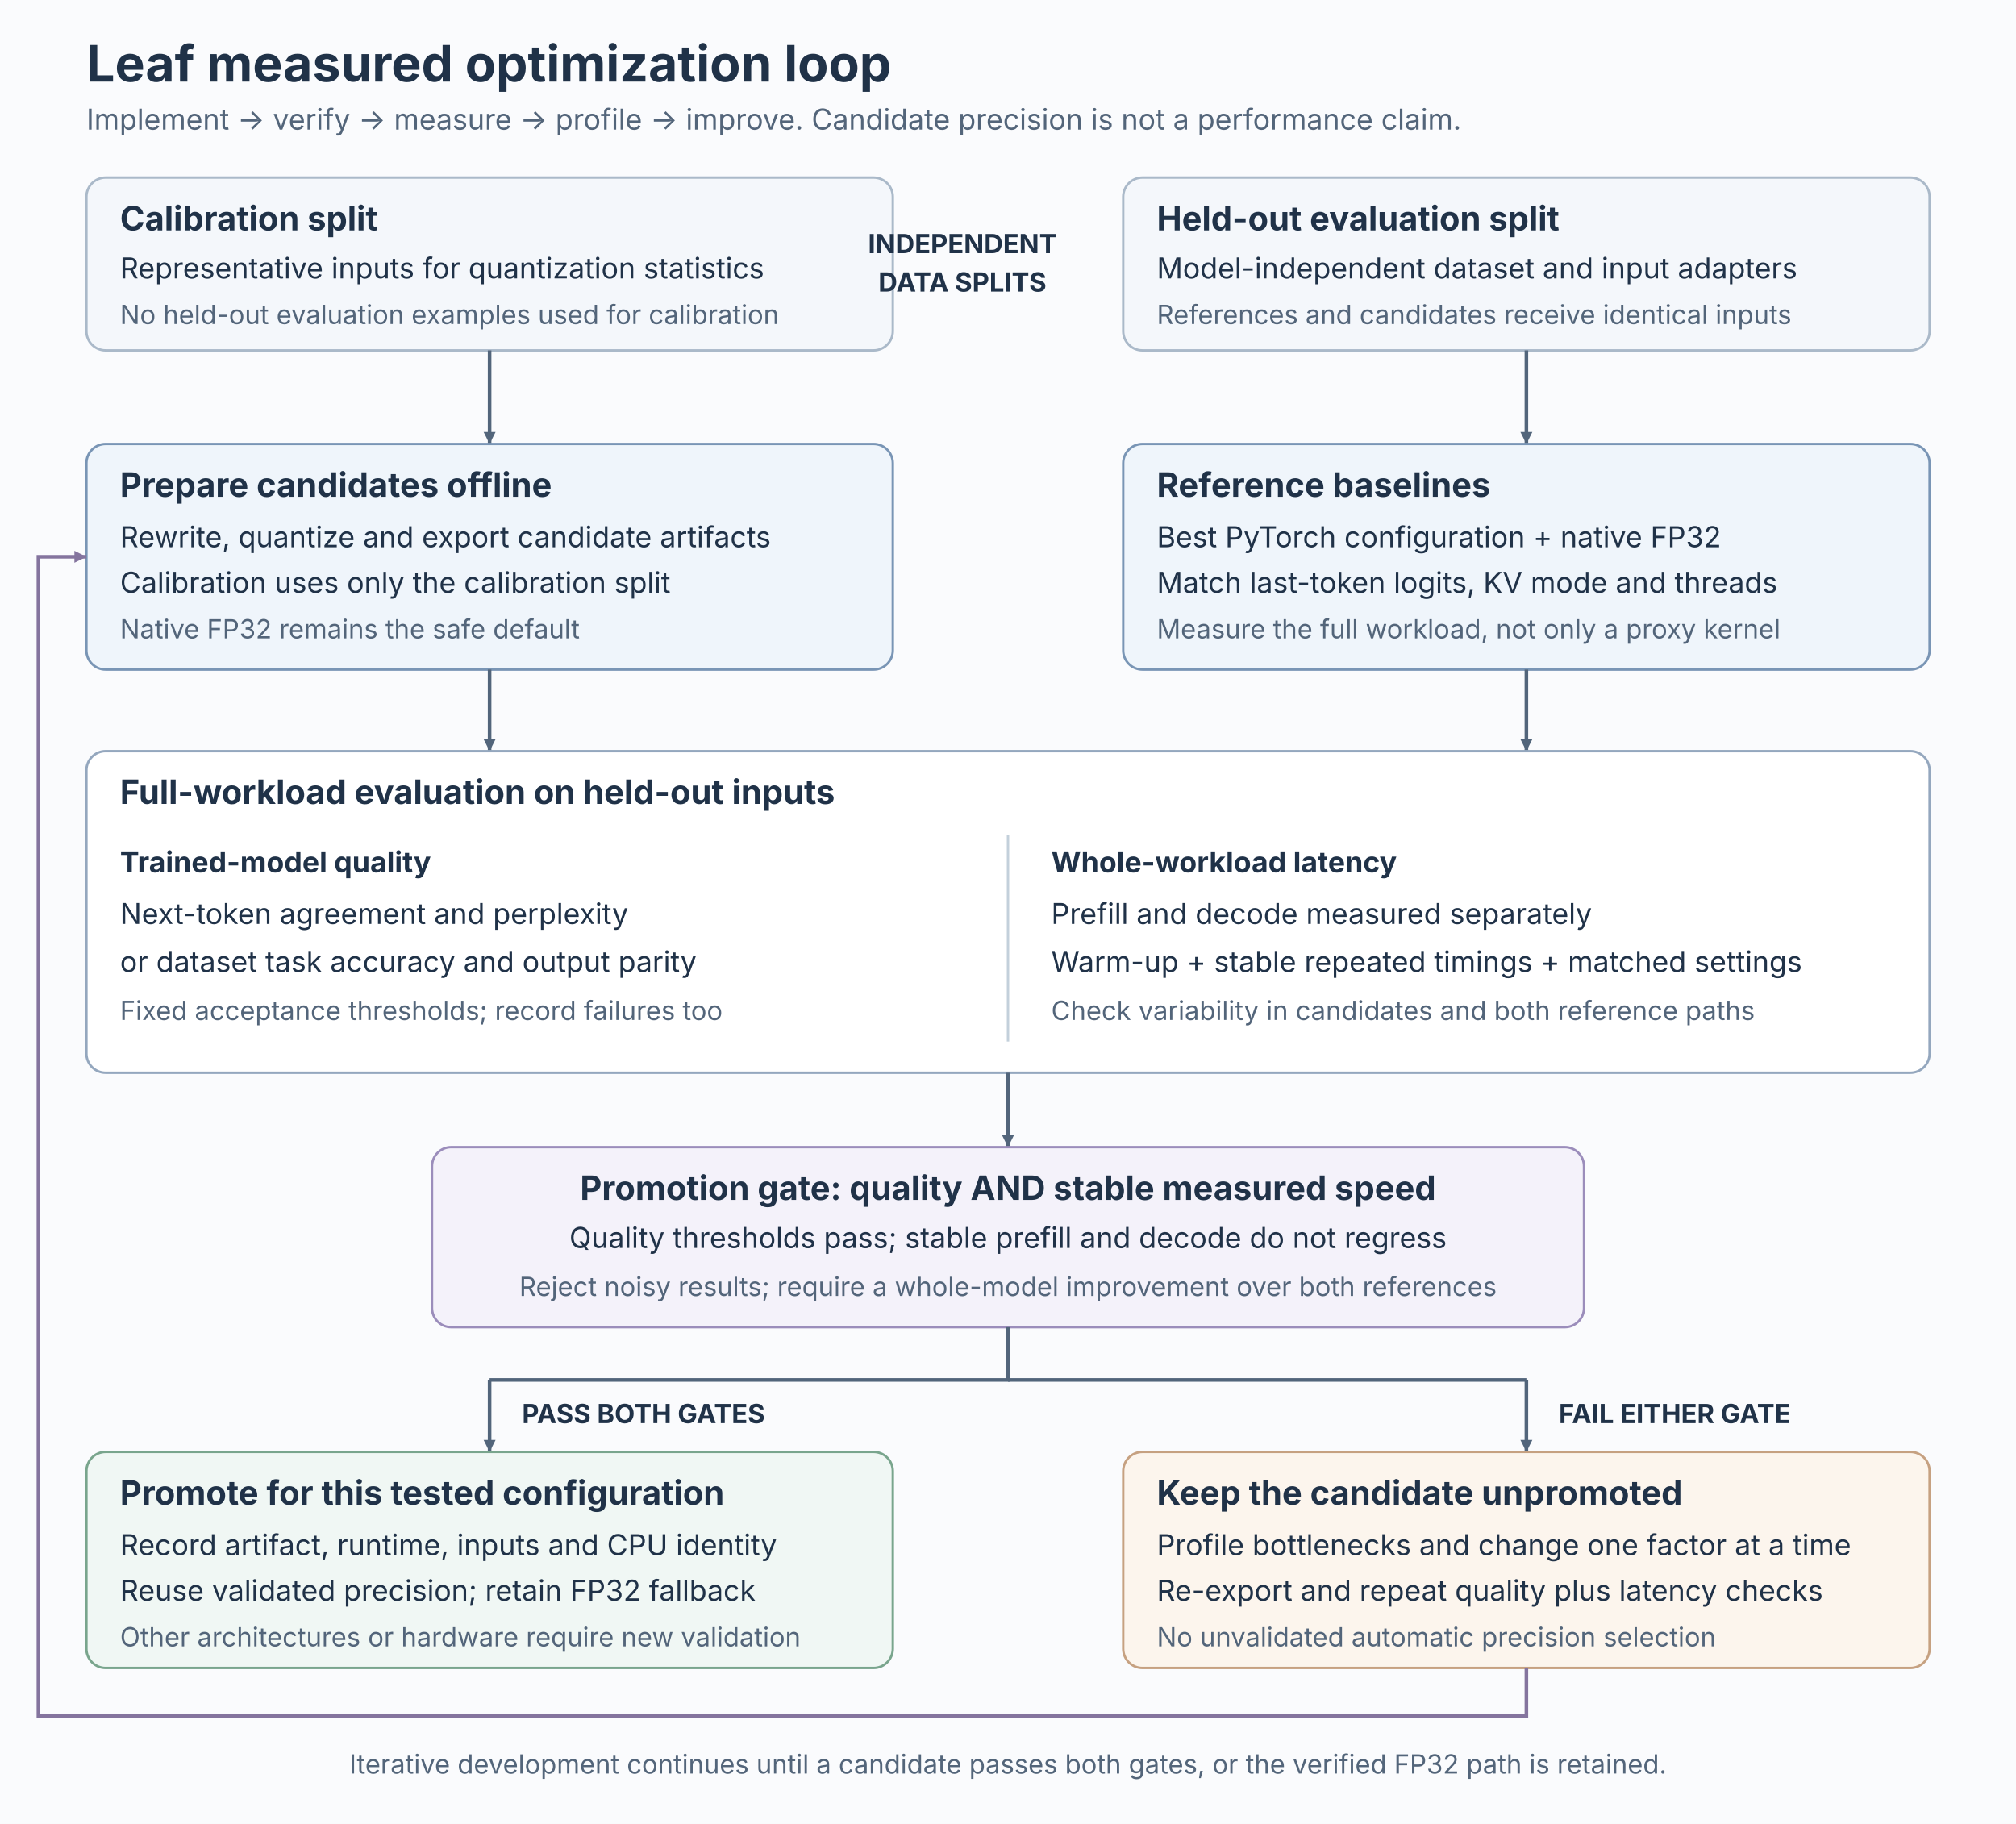
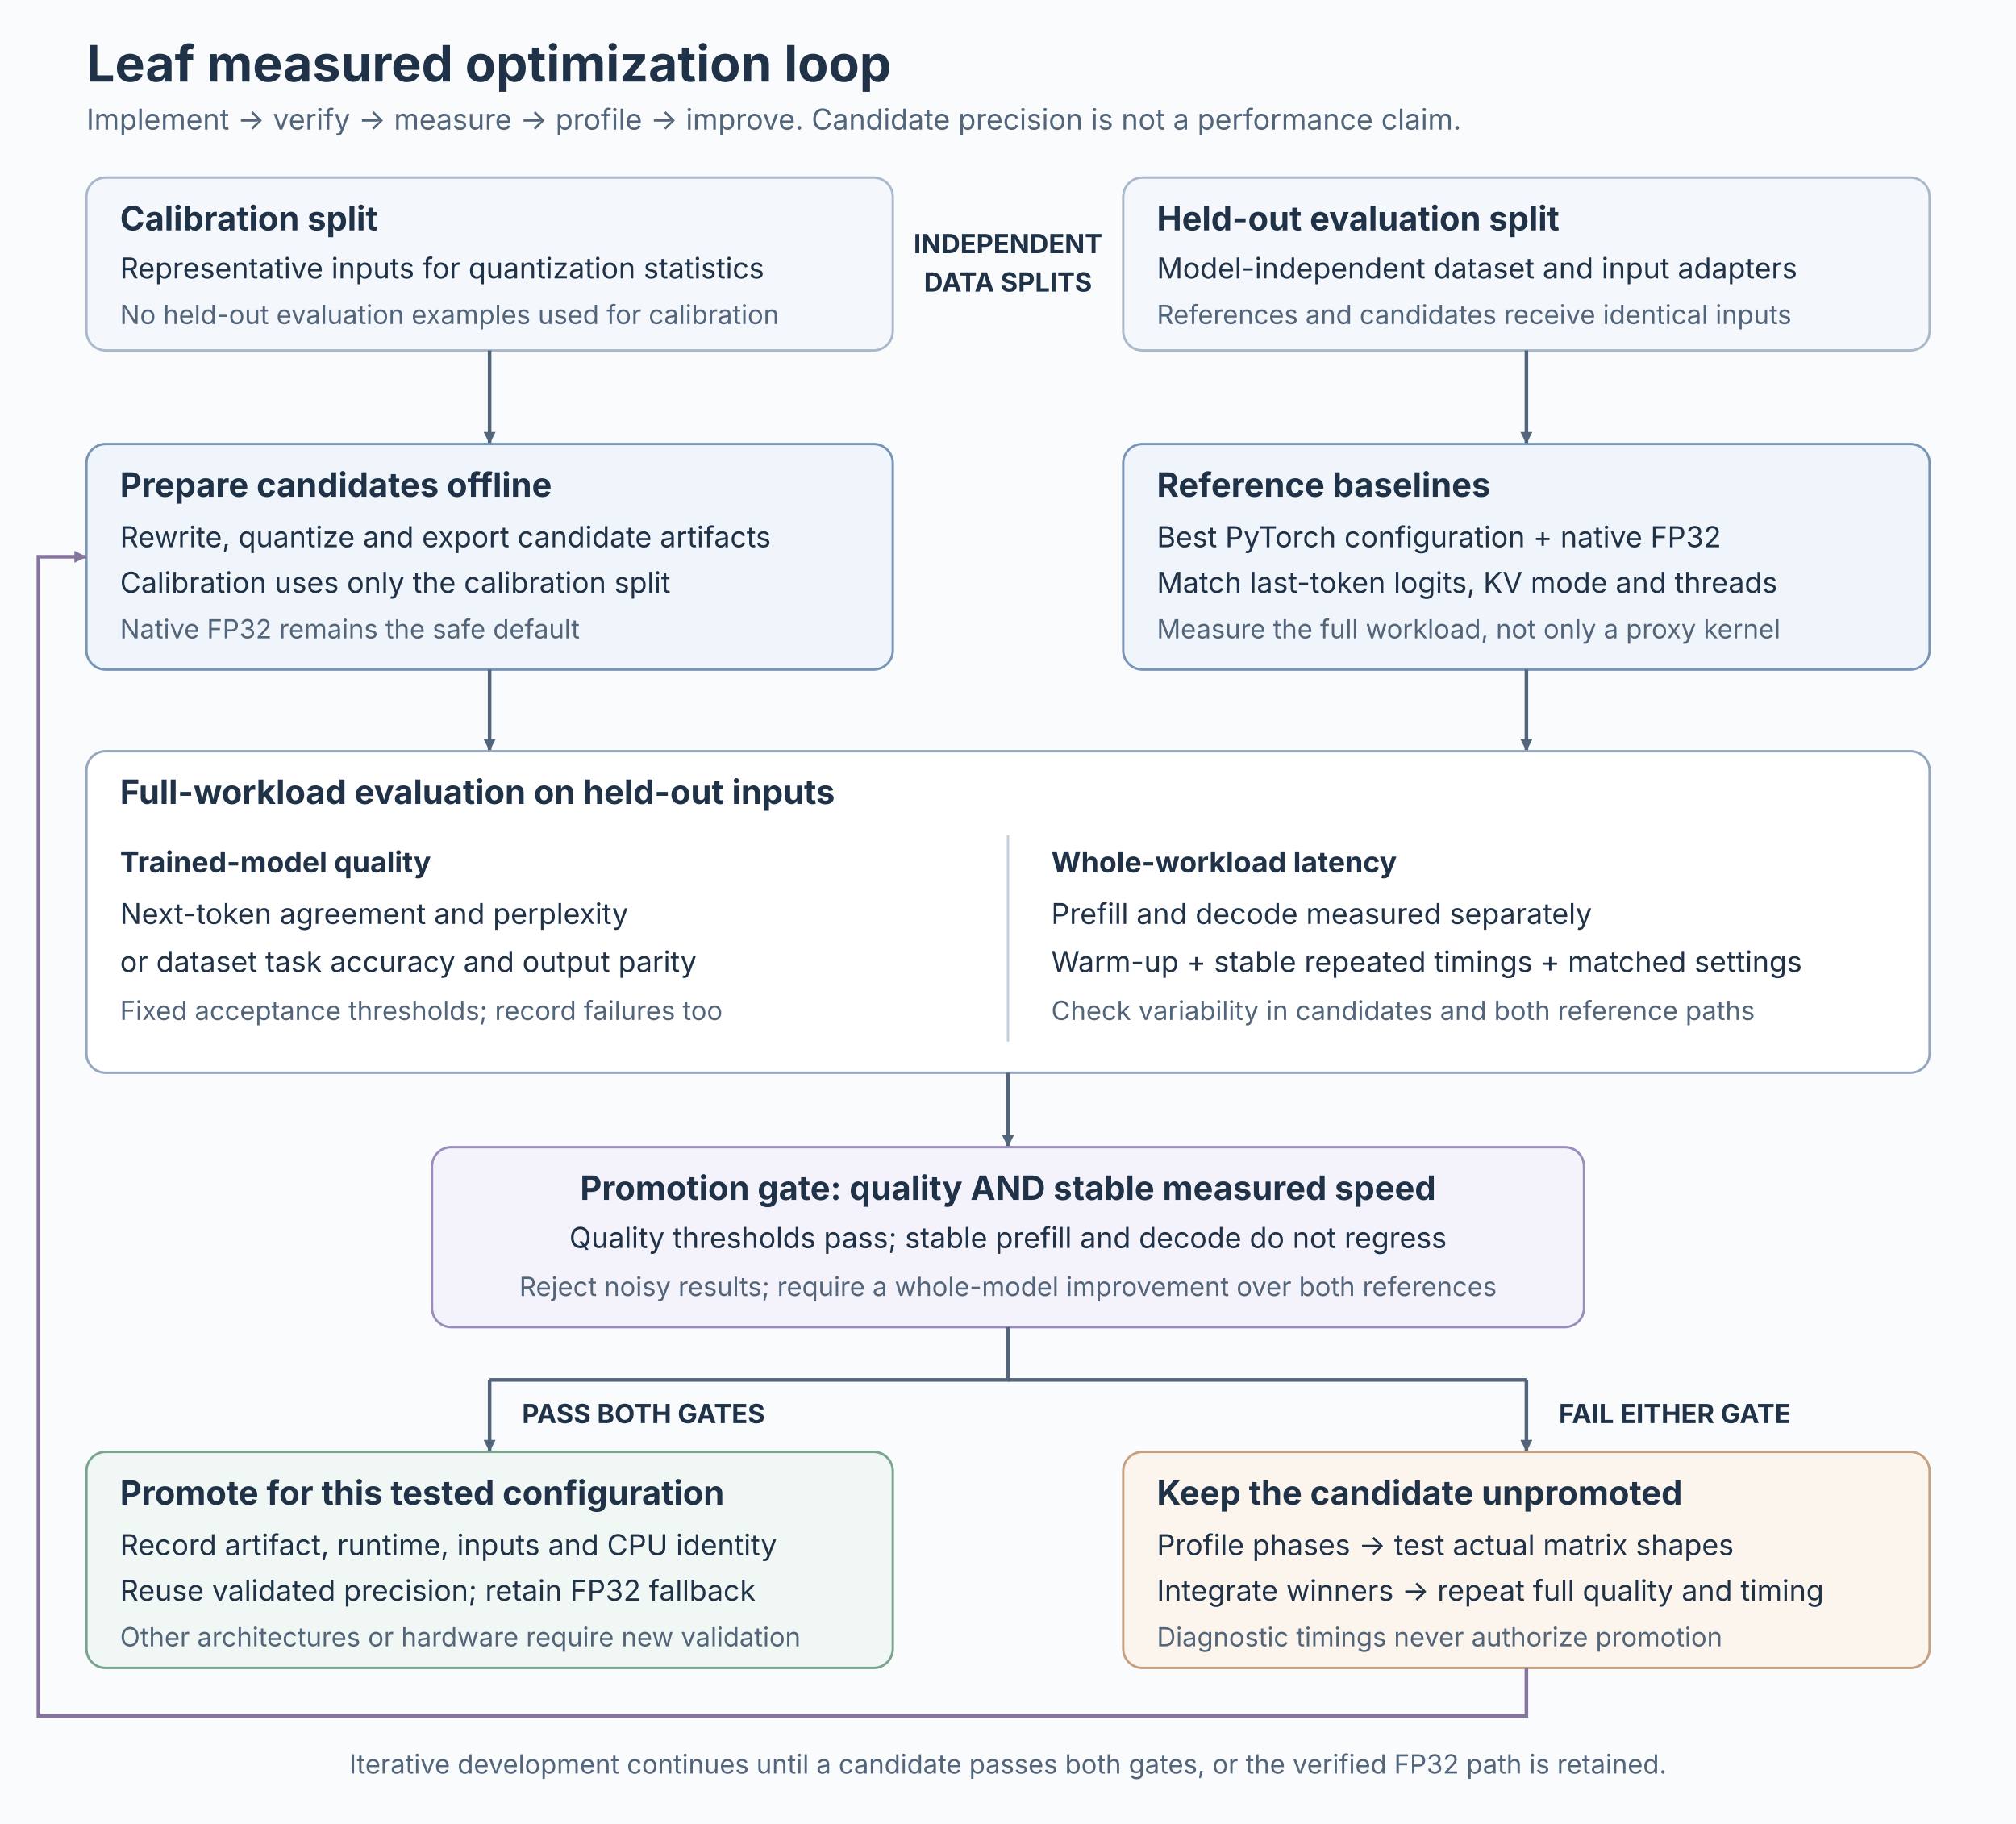
<svg xmlns="http://www.w3.org/2000/svg" width="1680" height="1520" viewBox="0 0 1680 1520" role="img" aria-labelledby="optimization-title optimization-desc">
  <defs>
    <marker id="arrow" markerWidth="12" markerHeight="12" refX="10" refY="6" orient="auto" markerUnits="userSpaceOnUse">
      <path d="M 0 1 L 10 6 L 0 11 Z" fill="#52657b" />
    </marker>
    <marker id="loop-arrow" markerWidth="12" markerHeight="12" refX="10" refY="6" orient="auto" markerUnits="userSpaceOnUse">
      <path d="M 0 1 L 10 6 L 0 11 Z" fill="#84749e" />
    </marker>
    <style>
      text { font-family: Inter, "Segoe UI", Arial, sans-serif; fill: #203248; }
      .title { font-size: 42px; font-weight: 700; }
      .subtitle { font-size: 24px; fill: #53657a; }
      .heading { font-size: 28px; font-weight: 650; }
      .body { font-size: 24px; }
      .note { font-size: 22px; fill: #53657a; }
      .tag { font-size: 22px; font-weight: 700; }
      .source { fill: #f4f7fb; stroke: #aab9c9; stroke-width: 2; }
      .prepare { fill: #eff5fb; stroke: #7995b5; stroke-width: 2; }
      .evaluate { fill: #ffffff; stroke: #94a7be; stroke-width: 2; }
      .gate { fill: #f4f2fa; stroke: #9b8dbb; stroke-width: 2; }
      .accepted { fill: #f0f7f4; stroke: #79a58d; stroke-width: 2; }
      .rejected { fill: #fcf5ed; stroke: #c6a181; stroke-width: 2; }
      .flow { fill: none; stroke: #52657b; stroke-width: 3; marker-end: url(#arrow); }
      .branch { fill: none; stroke: #52657b; stroke-width: 3; }
      .loop { fill: none; stroke: #84749e; stroke-width: 3; marker-end: url(#loop-arrow); }
      .divider { stroke: #c3d0db; stroke-width: 2; }
    </style>
  </defs>
  <rect width="1680" height="1520" fill="#fafbfd" />
  <text x="72" y="68" class="title">Leaf measured optimization loop</text>
  <text x="72" y="108" class="subtitle">Implement → verify → measure → profile → improve. Candidate precision is not a performance claim.</text>
  <rect x="72" y="148" width="672" height="144" rx="16" class="source" />
  <text x="100" y="192" class="heading">Calibration split</text>
  <text x="100" y="232" class="body">Representative inputs for quantization statistics</text>
  <text x="100" y="270" class="note">No held-out evaluation examples used for calibration</text>
  <rect x="936" y="148" width="672" height="144" rx="16" class="source" />
  <text x="964" y="192" class="heading">Held-out evaluation split</text>
  <text x="964" y="232" class="body">Model-independent dataset and input adapters</text>
  <text x="964" y="270" class="note">References and candidates receive identical inputs</text>
  <path d="M 408 292 V 370" class="flow" />
  <path d="M 1272 292 V 370" class="flow" />
-   <text x="802" y="211" class="tag" text-anchor="middle">INDEPENDENT</text>
-   <text x="802" y="243" class="tag" text-anchor="middle">DATA SPLITS</text>
+   <text x="840" y="211" class="tag" text-anchor="middle">INDEPENDENT</text>
+   <text x="840" y="243" class="tag" text-anchor="middle">DATA SPLITS</text>
  <rect x="72" y="370" width="672" height="188" rx="16" class="prepare" />
  <text x="100" y="414" class="heading">Prepare candidates offline</text>
  <text x="100" y="456" class="body">Rewrite, quantize and export candidate artifacts</text>
  <text x="100" y="494" class="body">Calibration uses only the calibration split</text>
  <text x="100" y="532" class="note">Native FP32 remains the safe default</text>
  <rect x="936" y="370" width="672" height="188" rx="16" class="prepare" />
  <text x="964" y="414" class="heading">Reference baselines</text>
  <text x="964" y="456" class="body">Best PyTorch configuration + native FP32</text>
  <text x="964" y="494" class="body">Match last-token logits, KV mode and threads</text>
  <text x="964" y="532" class="note">Measure the full workload, not only a proxy kernel</text>
  <path d="M 408 558 V 626" class="flow" />
  <path d="M 1272 558 V 626" class="flow" />
  <rect x="72" y="626" width="1536" height="268" rx="16" class="evaluate" />
  <text x="100" y="670" class="heading">Full-workload evaluation on held-out inputs</text>
  <line x1="840" y1="696" x2="840" y2="868" class="divider" />
  <text x="100" y="727" class="body" font-weight="650">Trained-model quality</text>
  <text x="100" y="770" class="body">Next-token agreement and perplexity</text>
  <text x="100" y="810" class="body">or dataset task accuracy and output parity</text>
  <text x="100" y="850" class="note">Fixed acceptance thresholds; record failures too</text>
  <text x="876" y="727" class="body" font-weight="650">Whole-workload latency</text>
  <text x="876" y="770" class="body">Prefill and decode measured separately</text>
  <text x="876" y="810" class="body">Warm-up + stable repeated timings + matched settings</text>
  <text x="876" y="850" class="note">Check variability in candidates and both reference paths</text>
  <path d="M 840 894 V 956" class="flow" />
  <rect x="360" y="956" width="960" height="150" rx="16" class="gate" />
  <text x="840" y="1000" class="heading" text-anchor="middle">Promotion gate: quality AND stable measured speed</text>
  <text x="840" y="1040" class="body" text-anchor="middle">Quality thresholds pass; stable prefill and decode do not regress</text>
  <text x="840" y="1080" class="note" text-anchor="middle">Reject noisy results; require a whole-model improvement over both references</text>
  <path d="M 840 1106 V 1150 H 408" class="branch" />
  <path d="M 840 1150 H 1272" class="branch" />
  <path d="M 408 1150 V 1210" class="flow" />
  <path d="M 1272 1150 V 1210" class="flow" />
  <text x="435" y="1186" class="tag" fill="#3d7157">PASS BOTH GATES</text>
  <text x="1299" y="1186" class="tag" fill="#8b4b20">FAIL EITHER GATE</text>
  <rect x="72" y="1210" width="672" height="180" rx="16" class="accepted" />
  <text x="100" y="1254" class="heading">Promote for this tested configuration</text>
  <text x="100" y="1296" class="body">Record artifact, runtime, inputs and CPU identity</text>
  <text x="100" y="1334" class="body">Reuse validated precision; retain FP32 fallback</text>
  <text x="100" y="1372" class="note">Other architectures or hardware require new validation</text>
  <rect x="936" y="1210" width="672" height="180" rx="16" class="rejected" />
  <text x="964" y="1254" class="heading">Keep the candidate unpromoted</text>
-   <text x="964" y="1296" class="body">Profile bottlenecks and change one factor at a time</text>
-   <text x="964" y="1334" class="body">Re-export and repeat quality plus latency checks</text>
-   <text x="964" y="1372" class="note">No unvalidated automatic precision selection</text>
+   <text x="964" y="1296" class="body">Profile phases → test actual matrix shapes</text>
+   <text x="964" y="1334" class="body">Integrate winners → repeat full quality and timing</text>
+   <text x="964" y="1372" class="note">Diagnostic timings never authorize promotion</text>
  <path d="M 1272 1390 V 1430 H 32 V 464 H 72" class="loop" />
  <text x="840" y="1478" class="note" text-anchor="middle">Iterative development continues until a candidate passes both gates, or the verified FP32 path is retained.</text>
</svg>
